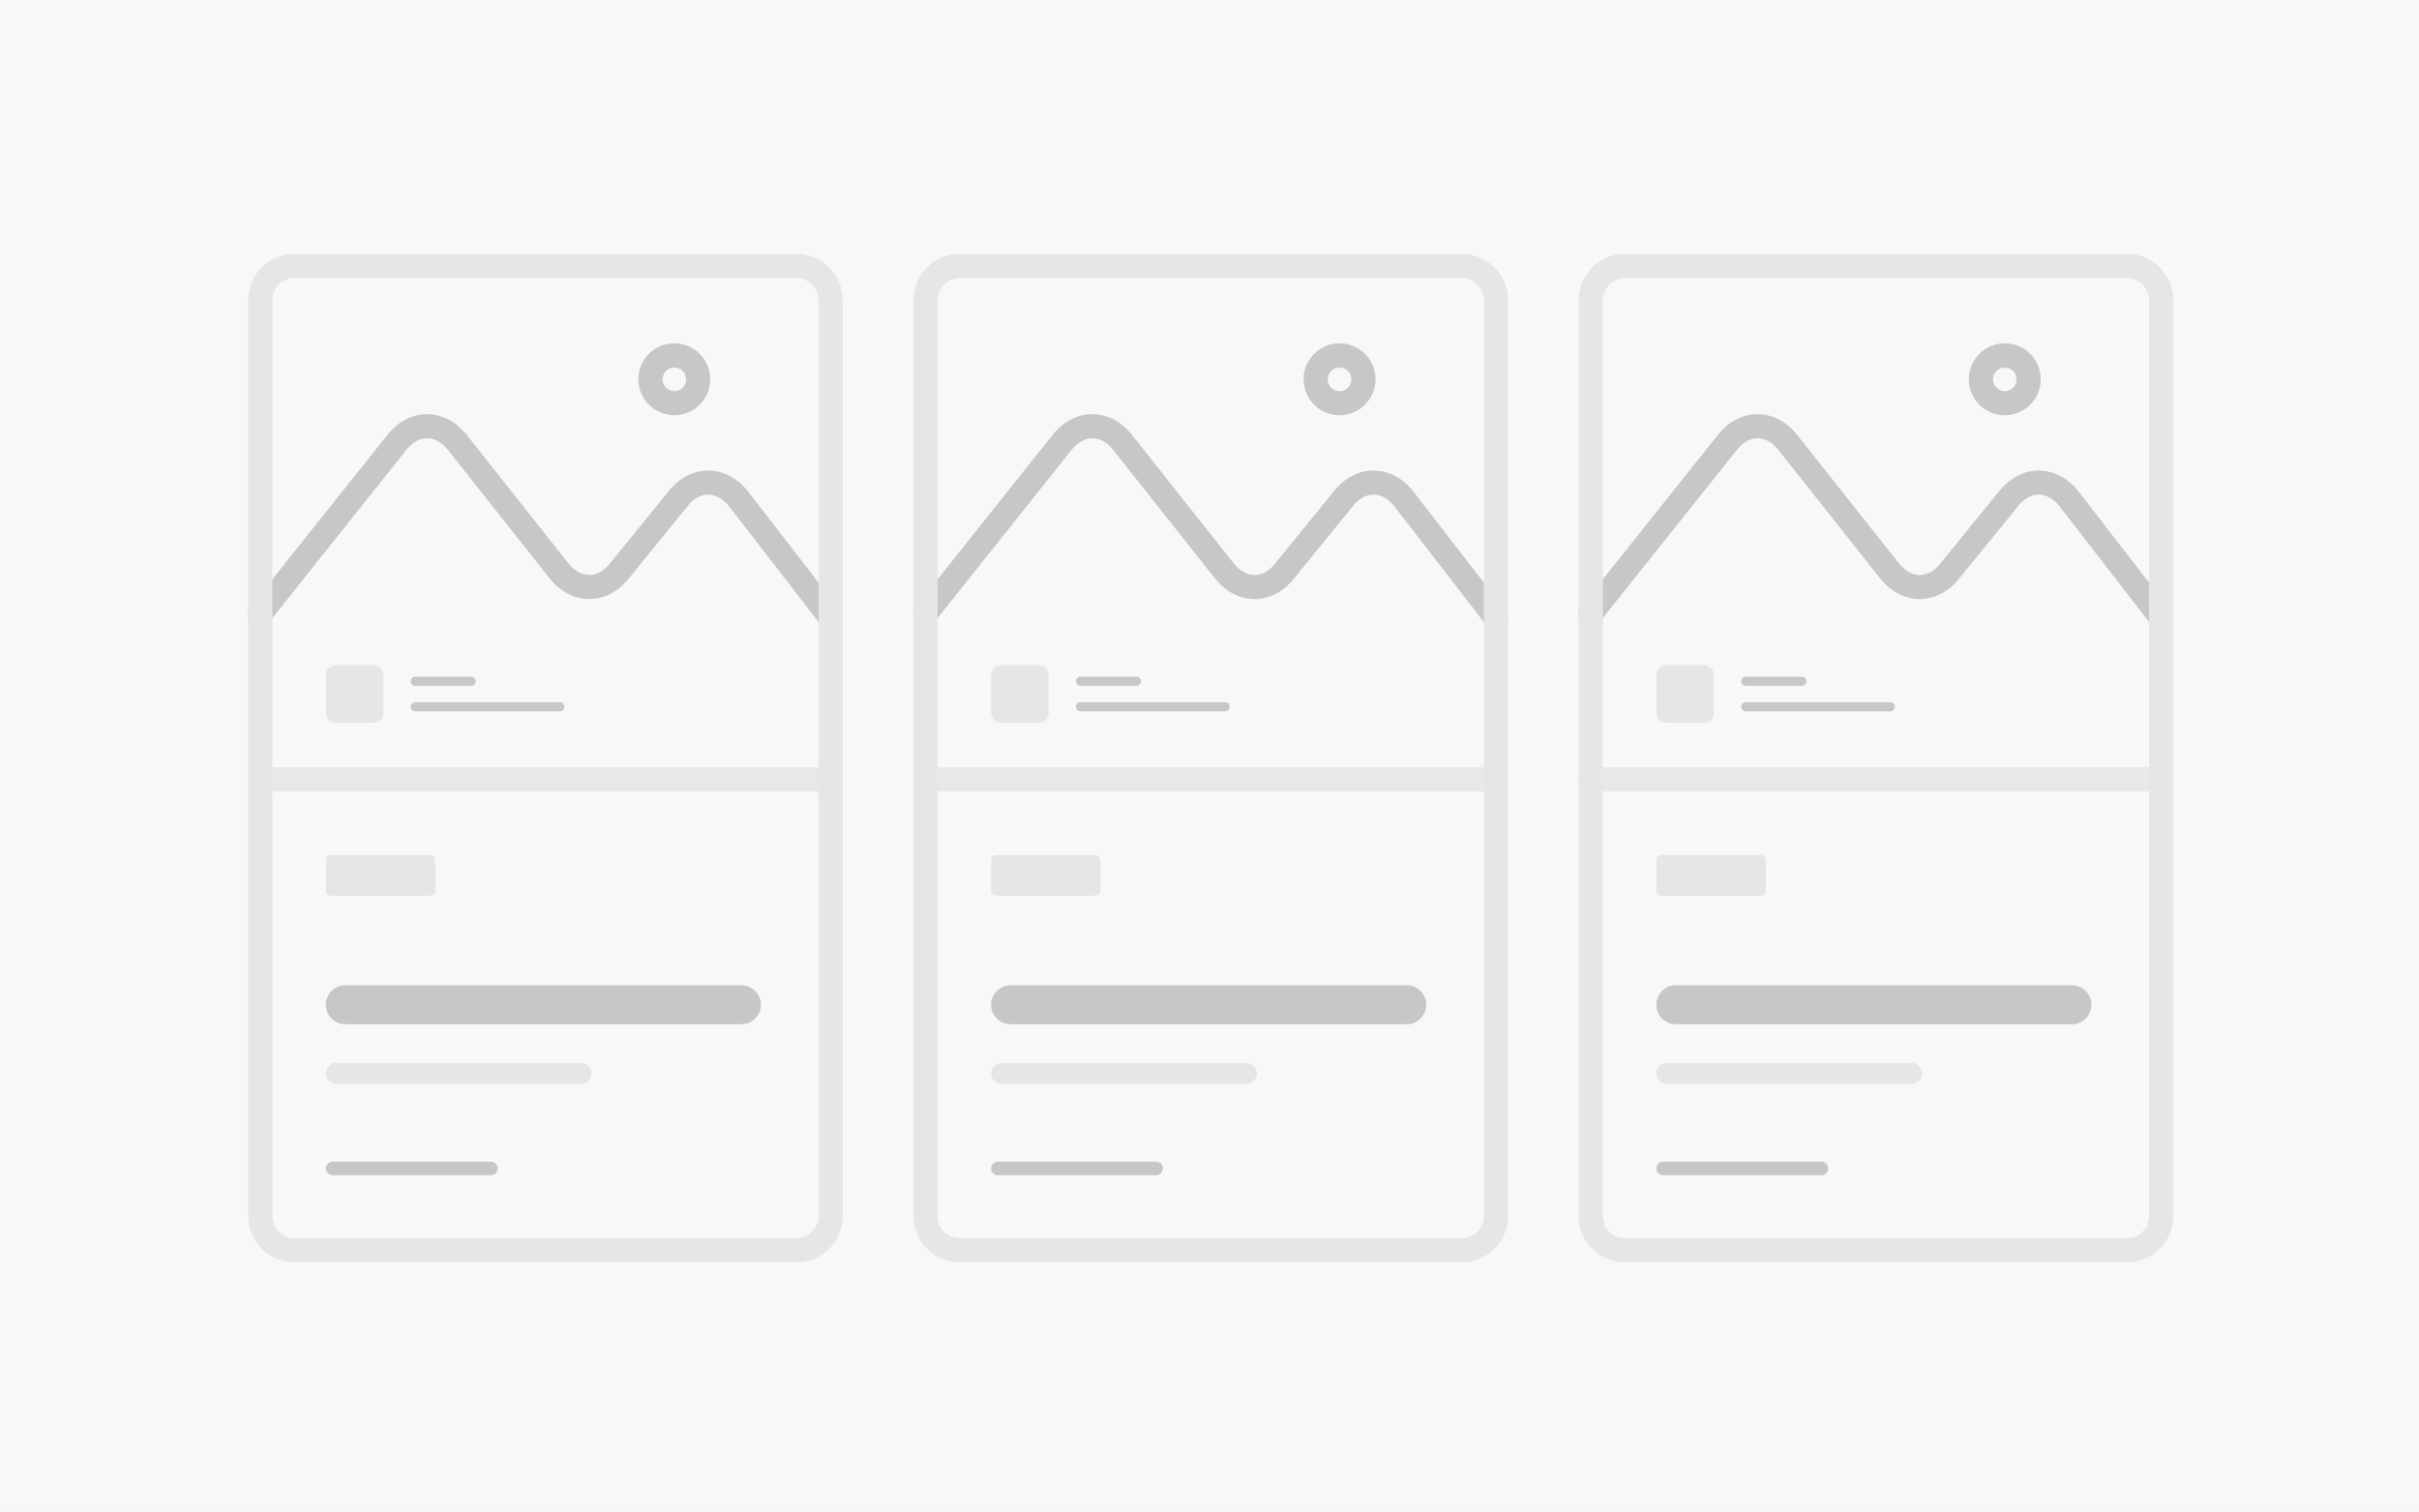
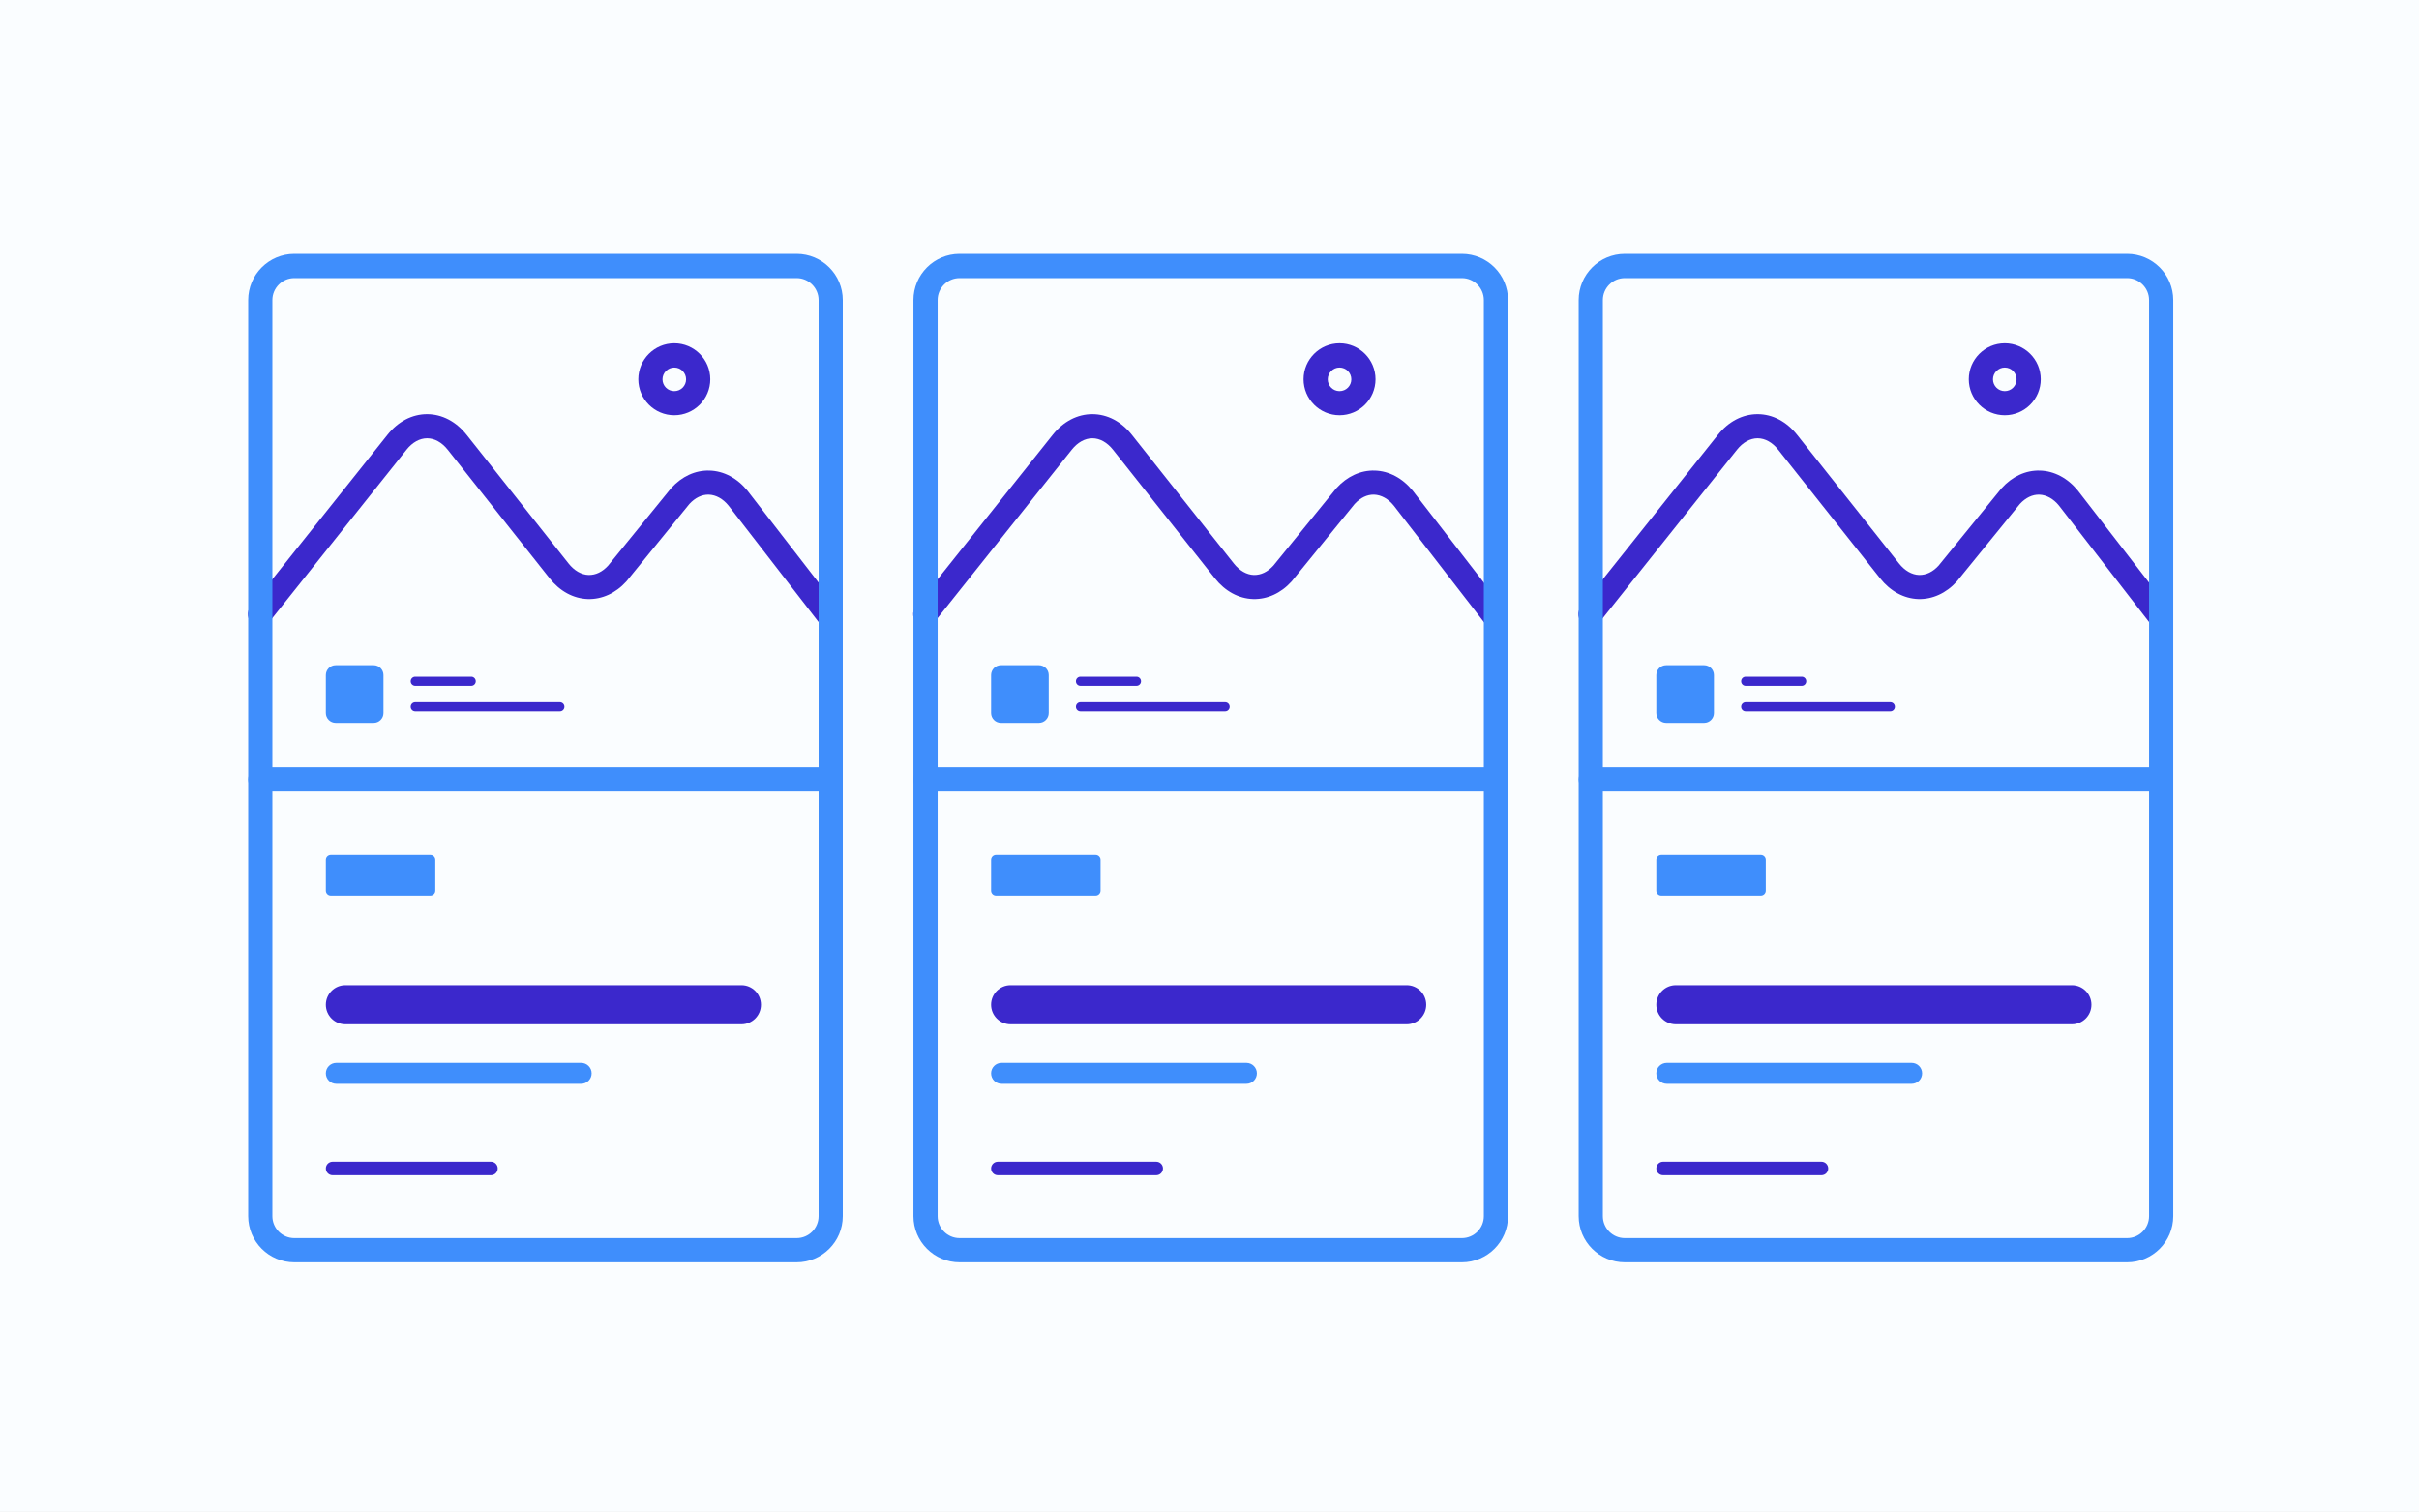
<svg xmlns="http://www.w3.org/2000/svg" width="400" height="250" fill="none">
-   <path fill="#F8F8F8" d="M0 0h400v250H0z" />
+   <path fill="#FAFDFF" d="M0 0h400v250H0z" />
  <g clip-path="url(#a)">
-     <path d="M137.36 130.9H43.04c-1.1 0-2-.9-2-2s.9-2 2-2h94.32c1.1 0 2 .9 2 2s-.9 2-2 2z" fill="#E8E8E8" />
-     <path d="M71.16 141.41H54.7a.82.82 0 0 0-.82.82v5.09c0 .453.367.82.82.82h16.46a.82.82 0 0 0 .82-.82v-5.09a.82.82 0 0 0-.82-.82z" fill="#E7E6E6" />
-     <path d="M122.6 162.95H57.11a3.23 3.23 0 1 0 0 6.46h65.49a3.23 3.23 0 1 0 0-6.46z" fill="#C7C7C7" />
-     <path d="M96.1 175.8H55.61a1.73 1.73 0 0 0 0 3.46H96.1a1.73 1.73 0 0 0 0-3.46z" fill="#E7E6E6" />
-     <path d="M81.18 192.14H55a1.12 1.12 0 1 0 0 2.24h26.18a1.12 1.12 0 1 0 0-2.24zM111.5 68.68c-3.28 0-5.95-2.67-5.95-5.95 0-3.28 2.67-5.95 5.95-5.95 3.28 0 5.95 2.67 5.95 5.95 0 3.28-2.67 5.95-5.95 5.95zm0-7.89c-1.07 0-1.95.87-1.95 1.95s.87 1.95 1.95 1.95 1.95-.87 1.95-1.95-.87-1.95-1.95-1.95zM137.36 104.2c-.6 0-1.19-.27-1.58-.78l-15.31-19.79c-.91-1.13-2.08-1.78-3.26-1.82-1.14-.03-2.25.5-3.21 1.54L103.63 96.1s-.04.05-.07.08c-1.76 1.94-4.02 2.96-6.35 2.9-2.39-.08-4.63-1.29-6.32-3.42L74.05 74.4c-.97-1.23-2.19-1.91-3.42-1.91s-2.44.67-3.41 1.89l-22.66 28.44c-.69.87-1.95 1.01-2.81.32a2.002 2.002 0 0 1-.32-2.81L64.08 71.9c1.75-2.19 4.07-3.4 6.54-3.4 2.48 0 4.8 1.22 6.55 3.43l16.84 21.26c.94 1.19 2.12 1.87 3.32 1.91 1.17.02 2.26-.5 3.22-1.54l10.37-12.75s.04-.05.07-.08c1.75-1.93 3.98-2.97 6.32-2.9 2.37.06 4.6 1.25 6.29 3.33l15.34 19.83c.68.87.52 2.13-.36 2.81-.36.28-.79.42-1.22.42v-.02z" fill="#C7C7C7" />
-     <path d="M131.73 208.78H48.67c-4.21 0-7.63-3.42-7.63-7.63V49.63c0-4.21 3.42-7.63 7.63-7.63h83.06c4.21 0 7.63 3.42 7.63 7.63v151.52c0 4.21-3.42 7.63-7.63 7.63zM48.67 46c-2 0-3.63 1.63-3.63 3.63v151.52c0 2 1.63 3.63 3.63 3.63h83.06c2 0 3.63-1.63 3.63-3.63V49.63c0-2-1.63-3.63-3.63-3.63H48.67z" fill="#E7E6E6" />
-     <path d="M61.78 110.02h-6.27c-.9 0-1.63.73-1.63 1.63v6.27c0 .9.73 1.63 1.63 1.63h6.27c.9 0 1.63-.73 1.63-1.63v-6.27c0-.9-.73-1.63-1.63-1.63z" fill="#E7E6E6" />
-     <path d="M77.92 111.92h-9.26a.75.75 0 0 0-.75.75v.01c0 .414.336.75.75.75h9.26a.75.75 0 0 0 .75-.75v-.01a.75.75 0 0 0-.75-.75zM92.58 116.14H68.66a.75.75 0 0 0-.75.75v.01c0 .414.336.75.75.75h23.92a.75.75 0 0 0 .75-.75v-.01a.75.75 0 0 0-.75-.75z" fill="#C7C7C7" />
-     <path d="M247.364 130.9h-94.32c-1.1 0-2-.9-2-2s.9-2 2-2h94.32c1.1 0 2 .9 2 2s-.9 2-2 2z" fill="#E8E8E8" />
-     <path d="M181.165 141.41h-16.46a.82.82 0 0 0-.82.82v5.09c0 .453.367.82.82.82h16.46a.82.82 0 0 0 .82-.82v-5.09a.82.82 0 0 0-.82-.82z" fill="#E7E6E6" />
-     <path d="M232.605 162.95h-65.49a3.23 3.23 0 1 0 0 6.46h65.49a3.23 3.23 0 0 0 0-6.46z" fill="#C7C7C7" />
-     <path d="M206.105 175.8h-40.49a1.73 1.73 0 1 0 0 3.46h40.49a1.73 1.73 0 0 0 0-3.46z" fill="#E7E6E6" />
-     <path d="M191.185 192.14h-26.18a1.12 1.12 0 1 0 0 2.24h26.18a1.12 1.12 0 0 0 0-2.24zM221.504 68.68c-3.28 0-5.95-2.67-5.95-5.95 0-3.28 2.67-5.95 5.95-5.95 3.28 0 5.95 2.67 5.95 5.95 0 3.28-2.67 5.95-5.95 5.95zm0-7.89c-1.07 0-1.95.87-1.95 1.95s.87 1.95 1.95 1.95 1.95-.87 1.95-1.95-.87-1.95-1.95-1.95zM247.365 104.2c-.6 0-1.19-.27-1.58-.78l-15.31-19.79c-.91-1.13-2.08-1.78-3.26-1.82-1.14-.03-2.25.5-3.21 1.54l-10.37 12.75s-.04.05-.07.08c-1.76 1.94-4.02 2.96-6.35 2.9-2.39-.08-4.63-1.29-6.32-3.42l-16.84-21.26c-.97-1.23-2.19-1.91-3.42-1.91s-2.44.67-3.41 1.89l-22.66 28.44c-.69.87-1.95 1.01-2.81.32a2.002 2.002 0 0 1-.32-2.81l22.65-28.43c1.75-2.19 4.07-3.4 6.54-3.4 2.48 0 4.8 1.22 6.55 3.43l16.84 21.26c.94 1.19 2.12 1.87 3.32 1.91 1.17.02 2.26-.5 3.22-1.54l10.37-12.75s.04-.05.07-.08c1.75-1.93 3.98-2.97 6.32-2.9 2.37.06 4.6 1.25 6.29 3.33l15.34 19.83c.68.87.52 2.13-.36 2.81-.36.28-.79.42-1.22.42v-.02z" fill="#C7C7C7" />
-     <path d="M241.734 208.78h-83.06c-4.21 0-7.63-3.42-7.63-7.63V49.63c0-4.21 3.42-7.63 7.63-7.63h83.06c4.21 0 7.63 3.42 7.63 7.63v151.52c0 4.21-3.42 7.63-7.63 7.63zM158.674 46c-2 0-3.63 1.63-3.63 3.63v151.52c0 2 1.63 3.63 3.63 3.63h83.06c2 0 3.63-1.63 3.63-3.63V49.63c0-2-1.63-3.63-3.63-3.63h-83.06z" fill="#E7E6E6" />
-     <path d="M171.785 110.02h-6.27c-.901 0-1.63.73-1.63 1.63v6.27c0 .9.729 1.63 1.63 1.63h6.27c.9 0 1.63-.73 1.63-1.63v-6.27c0-.9-.73-1.63-1.63-1.63z" fill="#E7E6E6" />
-     <path d="M187.925 111.92h-9.26a.75.75 0 0 0-.75.75v.01c0 .414.335.75.75.75h9.26a.75.75 0 0 0 .75-.75v-.01a.75.75 0 0 0-.75-.75zM202.585 116.14h-23.92a.75.75 0 0 0-.75.75v.01c0 .414.335.75.75.75h23.92a.75.75 0 0 0 .75-.75v-.01a.75.75 0 0 0-.75-.75z" fill="#C7C7C7" />
-     <path d="M357.364 130.9h-94.32c-1.1 0-2-.9-2-2s.9-2 2-2h94.32c1.1 0 2 .9 2 2s-.9 2-2 2z" fill="#E8E8E8" />
-     <path d="M291.165 141.41h-16.46a.82.82 0 0 0-.82.82v5.09c0 .453.367.82.82.82h16.46a.82.82 0 0 0 .82-.82v-5.09a.82.82 0 0 0-.82-.82z" fill="#E7E6E6" />
-     <path d="M342.605 162.95h-65.49a3.23 3.23 0 1 0 0 6.46h65.49a3.23 3.23 0 0 0 0-6.46z" fill="#C7C7C7" />
-     <path d="M316.105 175.8h-40.49a1.73 1.73 0 1 0 0 3.46h40.49a1.73 1.73 0 0 0 0-3.46z" fill="#E7E6E6" />
-     <path d="M301.185 192.14h-26.18a1.12 1.12 0 1 0 0 2.24h26.18a1.12 1.12 0 0 0 0-2.24zM331.504 68.68c-3.28 0-5.95-2.67-5.95-5.95 0-3.28 2.67-5.95 5.95-5.95 3.28 0 5.95 2.67 5.95 5.95 0 3.28-2.67 5.95-5.95 5.95zm0-7.89c-1.07 0-1.95.87-1.95 1.95s.87 1.95 1.95 1.95 1.95-.87 1.95-1.95-.87-1.95-1.95-1.95zM357.365 104.2c-.6 0-1.19-.27-1.58-.78l-15.31-19.79c-.91-1.13-2.08-1.78-3.26-1.82-1.14-.03-2.25.5-3.21 1.54l-10.37 12.75s-.04.05-.07.08c-1.76 1.94-4.02 2.96-6.35 2.9-2.39-.08-4.63-1.29-6.32-3.42l-16.84-21.26c-.97-1.23-2.19-1.91-3.42-1.91s-2.44.67-3.41 1.89l-22.66 28.44c-.69.87-1.95 1.01-2.81.32a2.002 2.002 0 0 1-.32-2.81l22.65-28.43c1.75-2.19 4.07-3.4 6.54-3.4 2.48 0 4.8 1.22 6.55 3.43l16.84 21.26c.94 1.19 2.12 1.87 3.32 1.91 1.17.02 2.26-.5 3.22-1.54l10.37-12.75s.04-.05.07-.08c1.75-1.93 3.98-2.97 6.32-2.9 2.37.06 4.6 1.25 6.29 3.33l15.34 19.83c.68.87.52 2.13-.36 2.81-.36.28-.79.42-1.22.42v-.02z" fill="#C7C7C7" />
-     <path d="M351.734 208.78h-83.06c-4.21 0-7.63-3.42-7.63-7.63V49.63c0-4.21 3.42-7.63 7.63-7.63h83.06c4.21 0 7.63 3.42 7.63 7.63v151.52c0 4.21-3.42 7.63-7.63 7.63zM268.674 46c-2 0-3.63 1.63-3.63 3.63v151.52c0 2 1.63 3.63 3.63 3.63h83.06c2 0 3.63-1.63 3.63-3.63V49.63c0-2-1.63-3.63-3.63-3.63h-83.06z" fill="#E7E6E6" />
-     <path d="M281.785 110.02h-6.27c-.901 0-1.63.73-1.63 1.63v6.27c0 .9.729 1.63 1.63 1.63h6.27c.9 0 1.63-.73 1.63-1.63v-6.27c0-.9-.73-1.63-1.63-1.63z" fill="#E7E6E6" />
-     <path d="M297.925 111.92h-9.26a.75.75 0 0 0-.75.75v.01c0 .414.335.75.75.75h9.26a.75.75 0 0 0 .75-.75v-.01a.75.75 0 0 0-.75-.75zM312.585 116.14h-23.92a.75.75 0 0 0-.75.75v.01c0 .414.335.75.75.75h23.92a.75.75 0 0 0 .75-.75v-.01a.75.75 0 0 0-.75-.75z" fill="#C7C7C7" />
+     <path d="M137.36 130.9H43.04c-1.1 0-2-.9-2-2s.9-2 2-2h94.32c1.1 0 2 .9 2 2s-.9 2-2 2zM71.16 141.41H54.7a.82.82 0 0 0-.82.82v5.09c0 .453.367.82.82.82h16.46a.82.82 0 0 0 .82-.82v-5.09a.82.82 0 0 0-.82-.82z" fill="#3F8EFC" />
+     <path d="M122.6 162.95H57.11a3.23 3.23 0 1 0 0 6.46h65.49a3.23 3.23 0 1 0 0-6.46z" fill="#3B28CC" />
+     <path d="M96.1 175.8H55.61a1.73 1.73 0 0 0 0 3.46H96.1a1.73 1.73 0 0 0 0-3.46z" fill="#3F8EFC" />
+     <path d="M81.18 192.14H55a1.12 1.12 0 1 0 0 2.24h26.18a1.12 1.12 0 1 0 0-2.24zM111.5 68.68c-3.28 0-5.95-2.67-5.95-5.95 0-3.28 2.67-5.95 5.95-5.95 3.28 0 5.95 2.67 5.95 5.95 0 3.28-2.67 5.95-5.95 5.95zm0-7.89c-1.07 0-1.95.87-1.95 1.95s.87 1.95 1.95 1.95 1.95-.87 1.95-1.95-.87-1.95-1.95-1.95zM137.36 104.2c-.6 0-1.19-.27-1.58-.78l-15.31-19.79c-.91-1.13-2.08-1.78-3.26-1.82-1.14-.03-2.25.5-3.21 1.54L103.63 96.1s-.04.05-.07.08c-1.76 1.94-4.02 2.96-6.35 2.9-2.39-.08-4.63-1.29-6.32-3.42L74.05 74.4c-.97-1.23-2.19-1.91-3.42-1.91s-2.44.67-3.41 1.89l-22.66 28.44c-.69.87-1.95 1.01-2.81.32a2.002 2.002 0 0 1-.32-2.81L64.08 71.9c1.75-2.19 4.07-3.4 6.54-3.4 2.48 0 4.8 1.22 6.55 3.43l16.84 21.26c.94 1.19 2.12 1.87 3.32 1.91 1.17.02 2.26-.5 3.22-1.54l10.37-12.75s.04-.05.07-.08c1.75-1.93 3.98-2.97 6.32-2.9 2.37.06 4.6 1.25 6.29 3.33l15.34 19.83c.68.87.52 2.13-.36 2.81-.36.28-.79.42-1.22.42v-.02z" fill="#3B28CC" />
+     <path d="M131.73 208.78H48.67c-4.21 0-7.63-3.42-7.63-7.63V49.63c0-4.21 3.42-7.63 7.63-7.63h83.06c4.21 0 7.63 3.42 7.63 7.63v151.52c0 4.21-3.42 7.63-7.63 7.63zM48.67 46c-2 0-3.63 1.63-3.63 3.63v151.52c0 2 1.63 3.63 3.63 3.63h83.06c2 0 3.63-1.63 3.63-3.63V49.63c0-2-1.63-3.63-3.63-3.63H48.67z" fill="#3F8EFC" />
+     <path d="M61.78 110.02h-6.27c-.9 0-1.63.73-1.63 1.63v6.27c0 .9.73 1.63 1.63 1.63h6.27c.9 0 1.63-.73 1.63-1.63v-6.27c0-.9-.73-1.63-1.63-1.63z" fill="#3F8EFC" />
+     <path d="M77.92 111.92h-9.26a.75.75 0 0 0-.75.75v.01c0 .414.336.75.75.75h9.26a.75.75 0 0 0 .75-.75v-.01a.75.75 0 0 0-.75-.75zM92.58 116.14H68.66a.75.75 0 0 0-.75.75v.01c0 .414.336.75.75.75h23.92a.75.75 0 0 0 .75-.75v-.01a.75.75 0 0 0-.75-.75z" fill="#3B28CC" />
+     <path d="M247.364 130.9h-94.32c-1.1 0-2-.9-2-2s.9-2 2-2h94.32c1.1 0 2 .9 2 2s-.9 2-2 2zM181.165 141.41h-16.46a.82.82 0 0 0-.82.82v5.09c0 .453.367.82.82.82h16.46a.82.82 0 0 0 .82-.82v-5.09a.82.82 0 0 0-.82-.82z" fill="#3F8EFC" />
+     <path d="M232.605 162.95h-65.49a3.23 3.23 0 1 0 0 6.46h65.49a3.23 3.23 0 0 0 0-6.46z" fill="#3B28CC" />
+     <path d="M206.105 175.8h-40.49a1.73 1.73 0 1 0 0 3.46h40.49a1.73 1.73 0 0 0 0-3.46z" fill="#3F8EFC" />
+     <path d="M191.185 192.14h-26.18a1.12 1.12 0 1 0 0 2.24h26.18a1.12 1.12 0 0 0 0-2.24zM221.504 68.68c-3.28 0-5.95-2.67-5.95-5.95 0-3.28 2.67-5.95 5.95-5.95 3.28 0 5.95 2.67 5.95 5.95 0 3.28-2.67 5.95-5.95 5.95zm0-7.89c-1.07 0-1.95.87-1.95 1.95s.87 1.95 1.95 1.95 1.95-.87 1.95-1.95-.87-1.95-1.95-1.95zM247.365 104.2c-.6 0-1.19-.27-1.58-.78l-15.31-19.79c-.91-1.13-2.08-1.78-3.26-1.82-1.14-.03-2.25.5-3.21 1.54l-10.37 12.75s-.04.05-.07.08c-1.76 1.94-4.02 2.96-6.35 2.9-2.39-.08-4.63-1.29-6.32-3.42l-16.84-21.26c-.97-1.23-2.19-1.91-3.42-1.91s-2.44.67-3.41 1.89l-22.66 28.44c-.69.87-1.95 1.01-2.81.32a2.002 2.002 0 0 1-.32-2.81l22.65-28.43c1.75-2.19 4.07-3.4 6.54-3.4 2.48 0 4.8 1.22 6.55 3.43l16.84 21.26c.94 1.19 2.12 1.87 3.32 1.91 1.17.02 2.26-.5 3.22-1.54l10.37-12.75s.04-.05.07-.08c1.75-1.93 3.98-2.97 6.32-2.9 2.37.06 4.6 1.25 6.29 3.33l15.34 19.83c.68.87.52 2.13-.36 2.81-.36.28-.79.42-1.22.42v-.02z" fill="#3B28CC" />
+     <path d="M241.734 208.78h-83.06c-4.21 0-7.63-3.42-7.63-7.63V49.63c0-4.21 3.42-7.63 7.63-7.63h83.06c4.21 0 7.63 3.42 7.63 7.63v151.52c0 4.21-3.42 7.63-7.63 7.63zM158.674 46c-2 0-3.63 1.63-3.63 3.63v151.52c0 2 1.63 3.63 3.63 3.63h83.06c2 0 3.63-1.63 3.63-3.63V49.63c0-2-1.63-3.63-3.63-3.63h-83.06z" fill="#3F8EFC" />
+     <path d="M171.785 110.02h-6.27c-.901 0-1.63.73-1.63 1.63v6.27c0 .9.729 1.63 1.63 1.63h6.27c.9 0 1.63-.73 1.63-1.63v-6.27c0-.9-.73-1.63-1.63-1.63z" fill="#3F8EFC" />
+     <path d="M187.925 111.92h-9.26a.75.75 0 0 0-.75.75v.01c0 .414.335.75.75.75h9.26a.75.75 0 0 0 .75-.75v-.01a.75.75 0 0 0-.75-.75zM202.585 116.14h-23.92a.75.75 0 0 0-.75.75v.01c0 .414.335.75.75.75h23.92a.75.75 0 0 0 .75-.75v-.01a.75.75 0 0 0-.75-.75z" fill="#3B28CC" />
+     <path d="M357.364 130.9h-94.32c-1.1 0-2-.9-2-2s.9-2 2-2h94.32c1.1 0 2 .9 2 2s-.9 2-2 2zM291.165 141.41h-16.46a.82.82 0 0 0-.82.82v5.09c0 .453.367.82.82.82h16.46a.82.82 0 0 0 .82-.82v-5.09a.82.82 0 0 0-.82-.82z" fill="#3F8EFC" />
+     <path d="M342.605 162.95h-65.49a3.23 3.23 0 1 0 0 6.46h65.49a3.23 3.23 0 0 0 0-6.46z" fill="#3B28CC" />
+     <path d="M316.105 175.8h-40.49a1.73 1.73 0 1 0 0 3.46h40.49a1.73 1.73 0 0 0 0-3.46z" fill="#3F8EFC" />
+     <path d="M301.185 192.14h-26.18a1.12 1.12 0 1 0 0 2.24h26.18a1.12 1.12 0 0 0 0-2.24zM331.504 68.68c-3.28 0-5.95-2.67-5.95-5.95 0-3.28 2.67-5.95 5.95-5.95 3.28 0 5.95 2.67 5.95 5.95 0 3.28-2.67 5.95-5.95 5.95zm0-7.89c-1.07 0-1.95.87-1.95 1.95s.87 1.95 1.95 1.95 1.95-.87 1.95-1.95-.87-1.95-1.95-1.95zM357.365 104.2c-.6 0-1.19-.27-1.58-.78l-15.31-19.79c-.91-1.13-2.08-1.78-3.26-1.82-1.14-.03-2.25.5-3.21 1.54l-10.37 12.75s-.04.05-.07.08c-1.76 1.94-4.02 2.96-6.35 2.9-2.39-.08-4.63-1.29-6.32-3.42l-16.84-21.26c-.97-1.23-2.19-1.91-3.42-1.91s-2.44.67-3.41 1.89l-22.66 28.44c-.69.87-1.95 1.01-2.81.32a2.002 2.002 0 0 1-.32-2.81l22.65-28.43c1.75-2.19 4.07-3.4 6.54-3.4 2.48 0 4.8 1.22 6.55 3.43l16.84 21.26c.94 1.19 2.12 1.87 3.32 1.91 1.17.02 2.26-.5 3.22-1.54l10.37-12.75s.04-.05.07-.08c1.75-1.93 3.98-2.97 6.32-2.9 2.37.06 4.6 1.25 6.29 3.33l15.34 19.83c.68.87.52 2.13-.36 2.81-.36.28-.79.42-1.22.42v-.02z" fill="#3B28CC" />
+     <path d="M351.734 208.78h-83.06c-4.21 0-7.63-3.42-7.63-7.63V49.63c0-4.21 3.42-7.63 7.63-7.63h83.06c4.21 0 7.63 3.42 7.63 7.63v151.52c0 4.21-3.42 7.63-7.63 7.63zM268.674 46c-2 0-3.63 1.63-3.63 3.63v151.52c0 2 1.63 3.63 3.63 3.63h83.06c2 0 3.63-1.63 3.63-3.63V49.63c0-2-1.63-3.63-3.63-3.63h-83.06z" fill="#3F8EFC" />
+     <path d="M281.785 110.02h-6.27c-.901 0-1.63.73-1.63 1.63v6.27c0 .9.729 1.63 1.63 1.63h6.27c.9 0 1.63-.73 1.63-1.63v-6.27c0-.9-.73-1.63-1.63-1.63z" fill="#3F8EFC" />
+     <path d="M297.925 111.92h-9.26a.75.75 0 0 0-.75.75v.01c0 .414.335.75.75.75h9.26a.75.75 0 0 0 .75-.75v-.01a.75.75 0 0 0-.75-.75zM312.585 116.14h-23.92a.75.75 0 0 0-.75.75v.01c0 .414.335.75.75.75h23.92a.75.75 0 0 0 .75-.75v-.01a.75.75 0 0 0-.75-.75z" fill="#3B28CC" />
  </g>
  <defs>
    <clipPath id="a">
      <path fill="#fff" transform="translate(41 42)" d="M0 0h318.59v166.78H0z" />
    </clipPath>
  </defs>
</svg>
